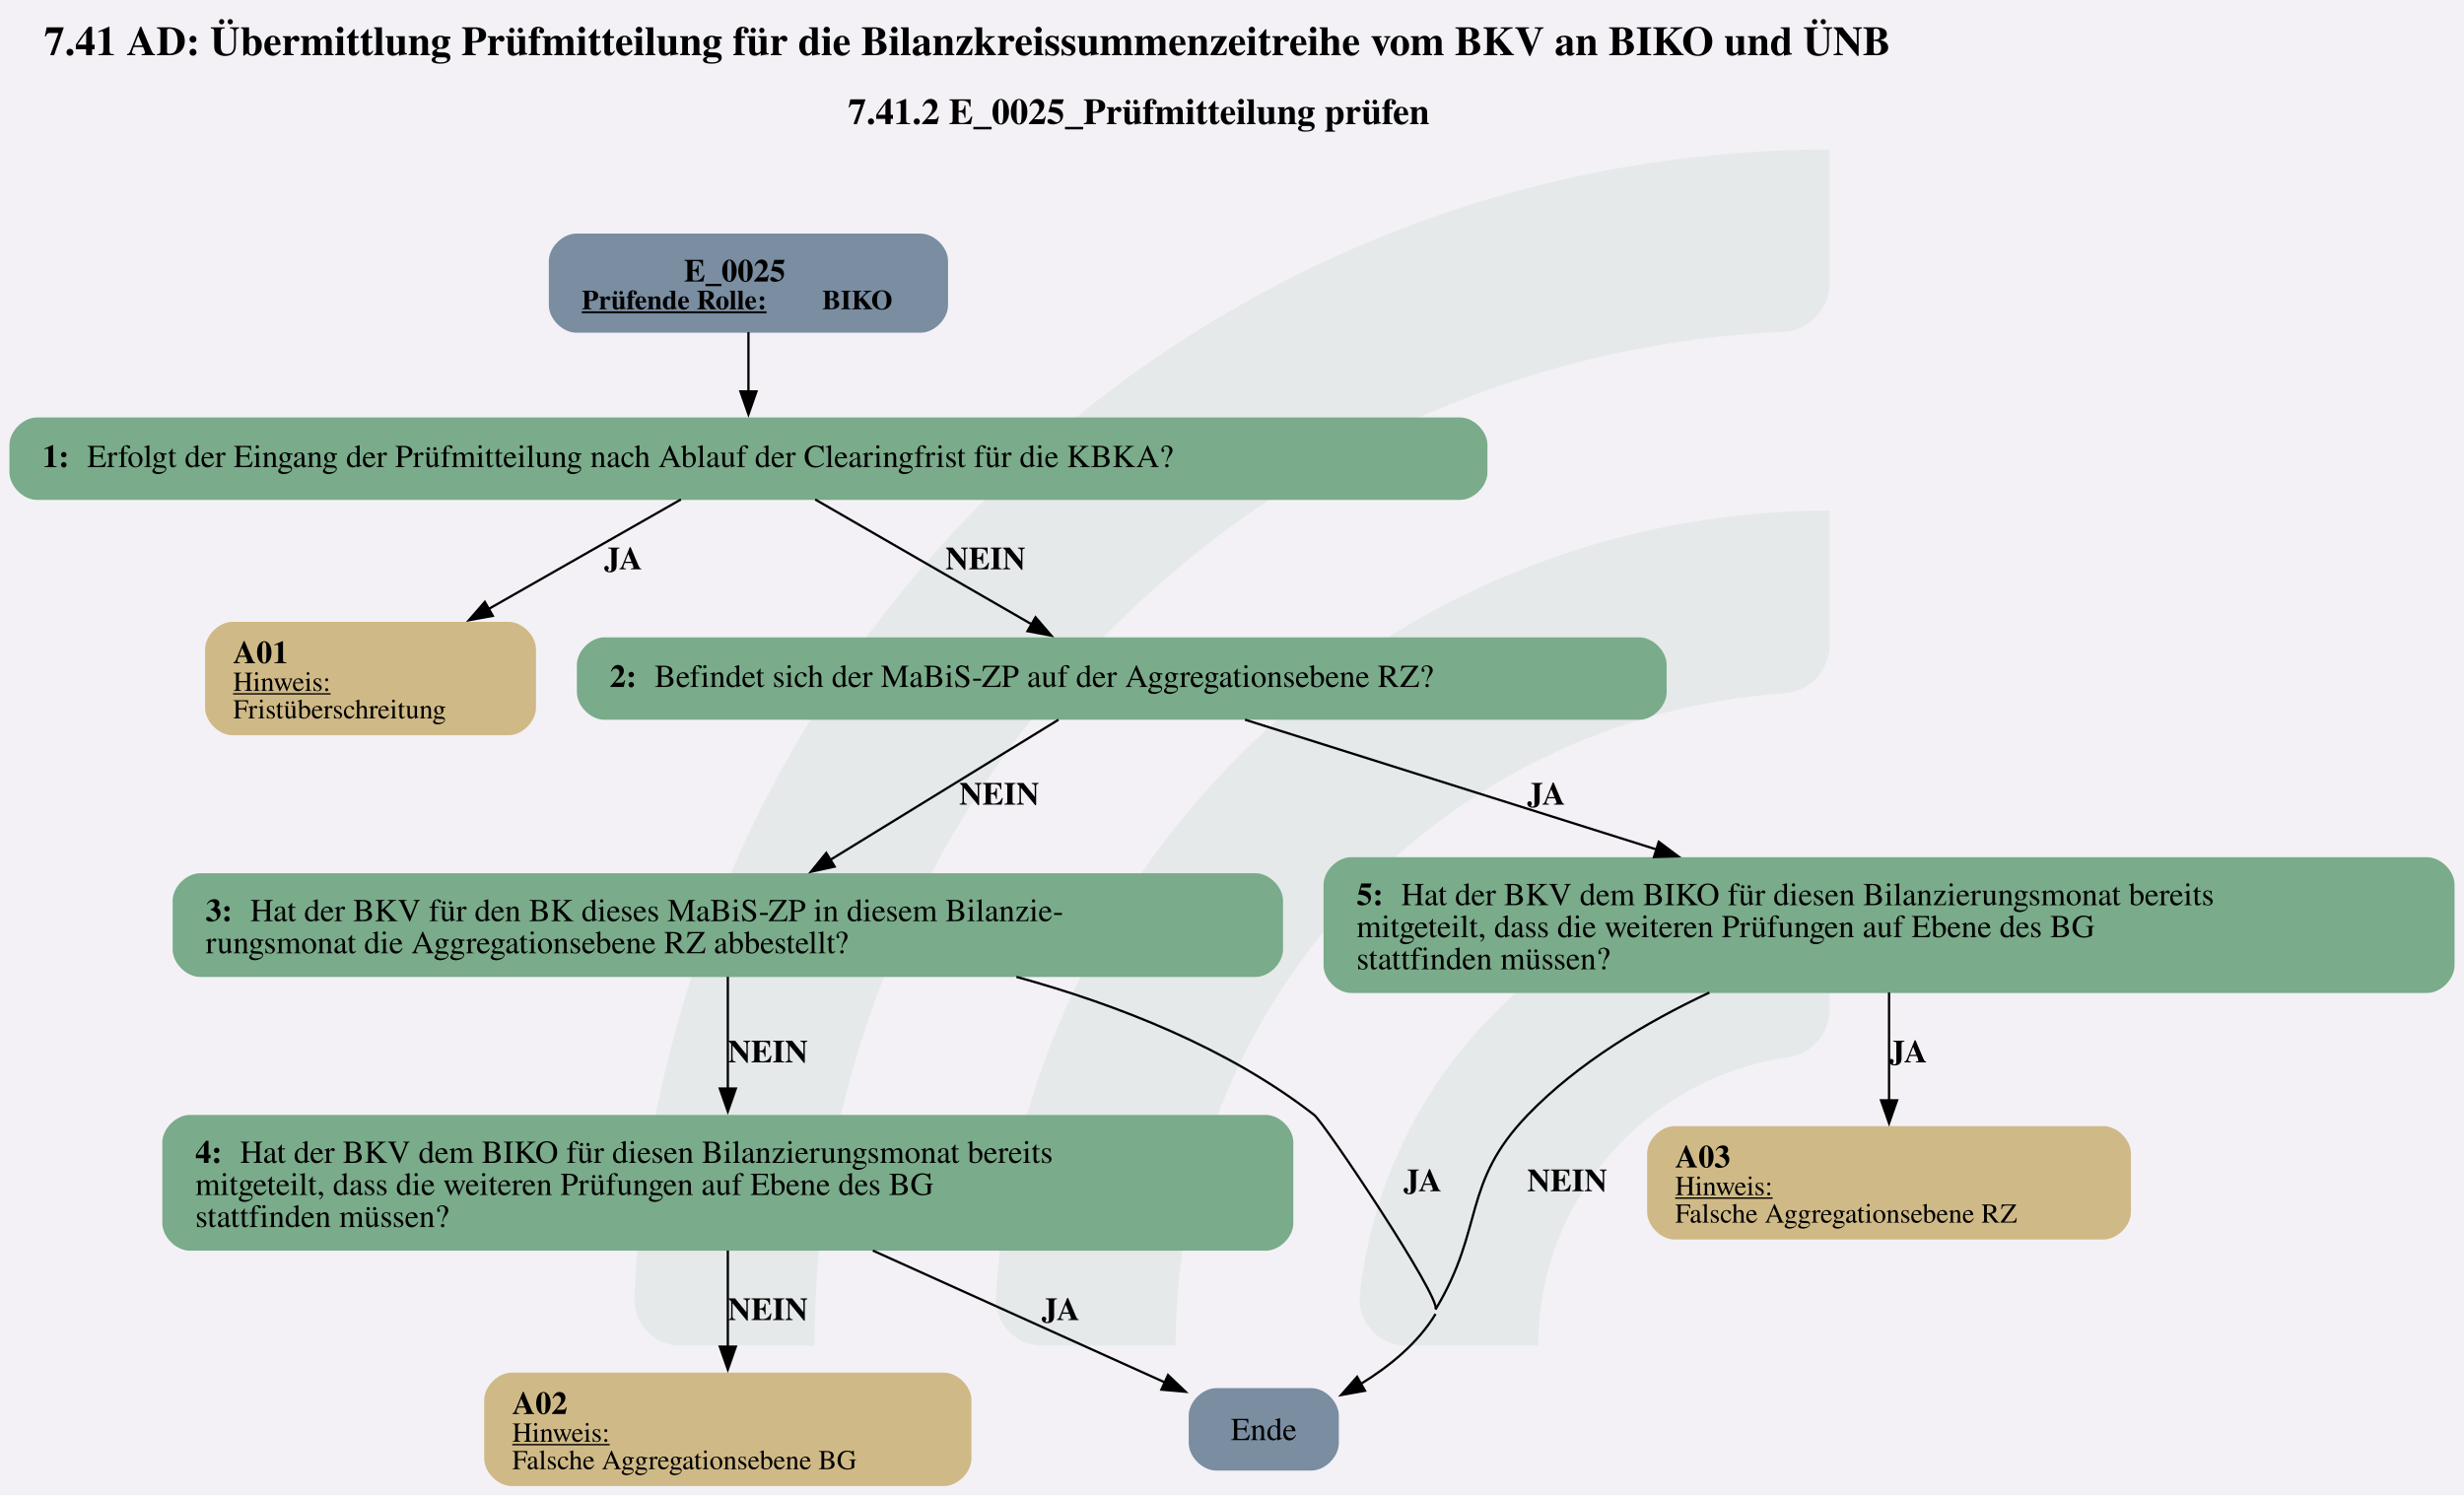
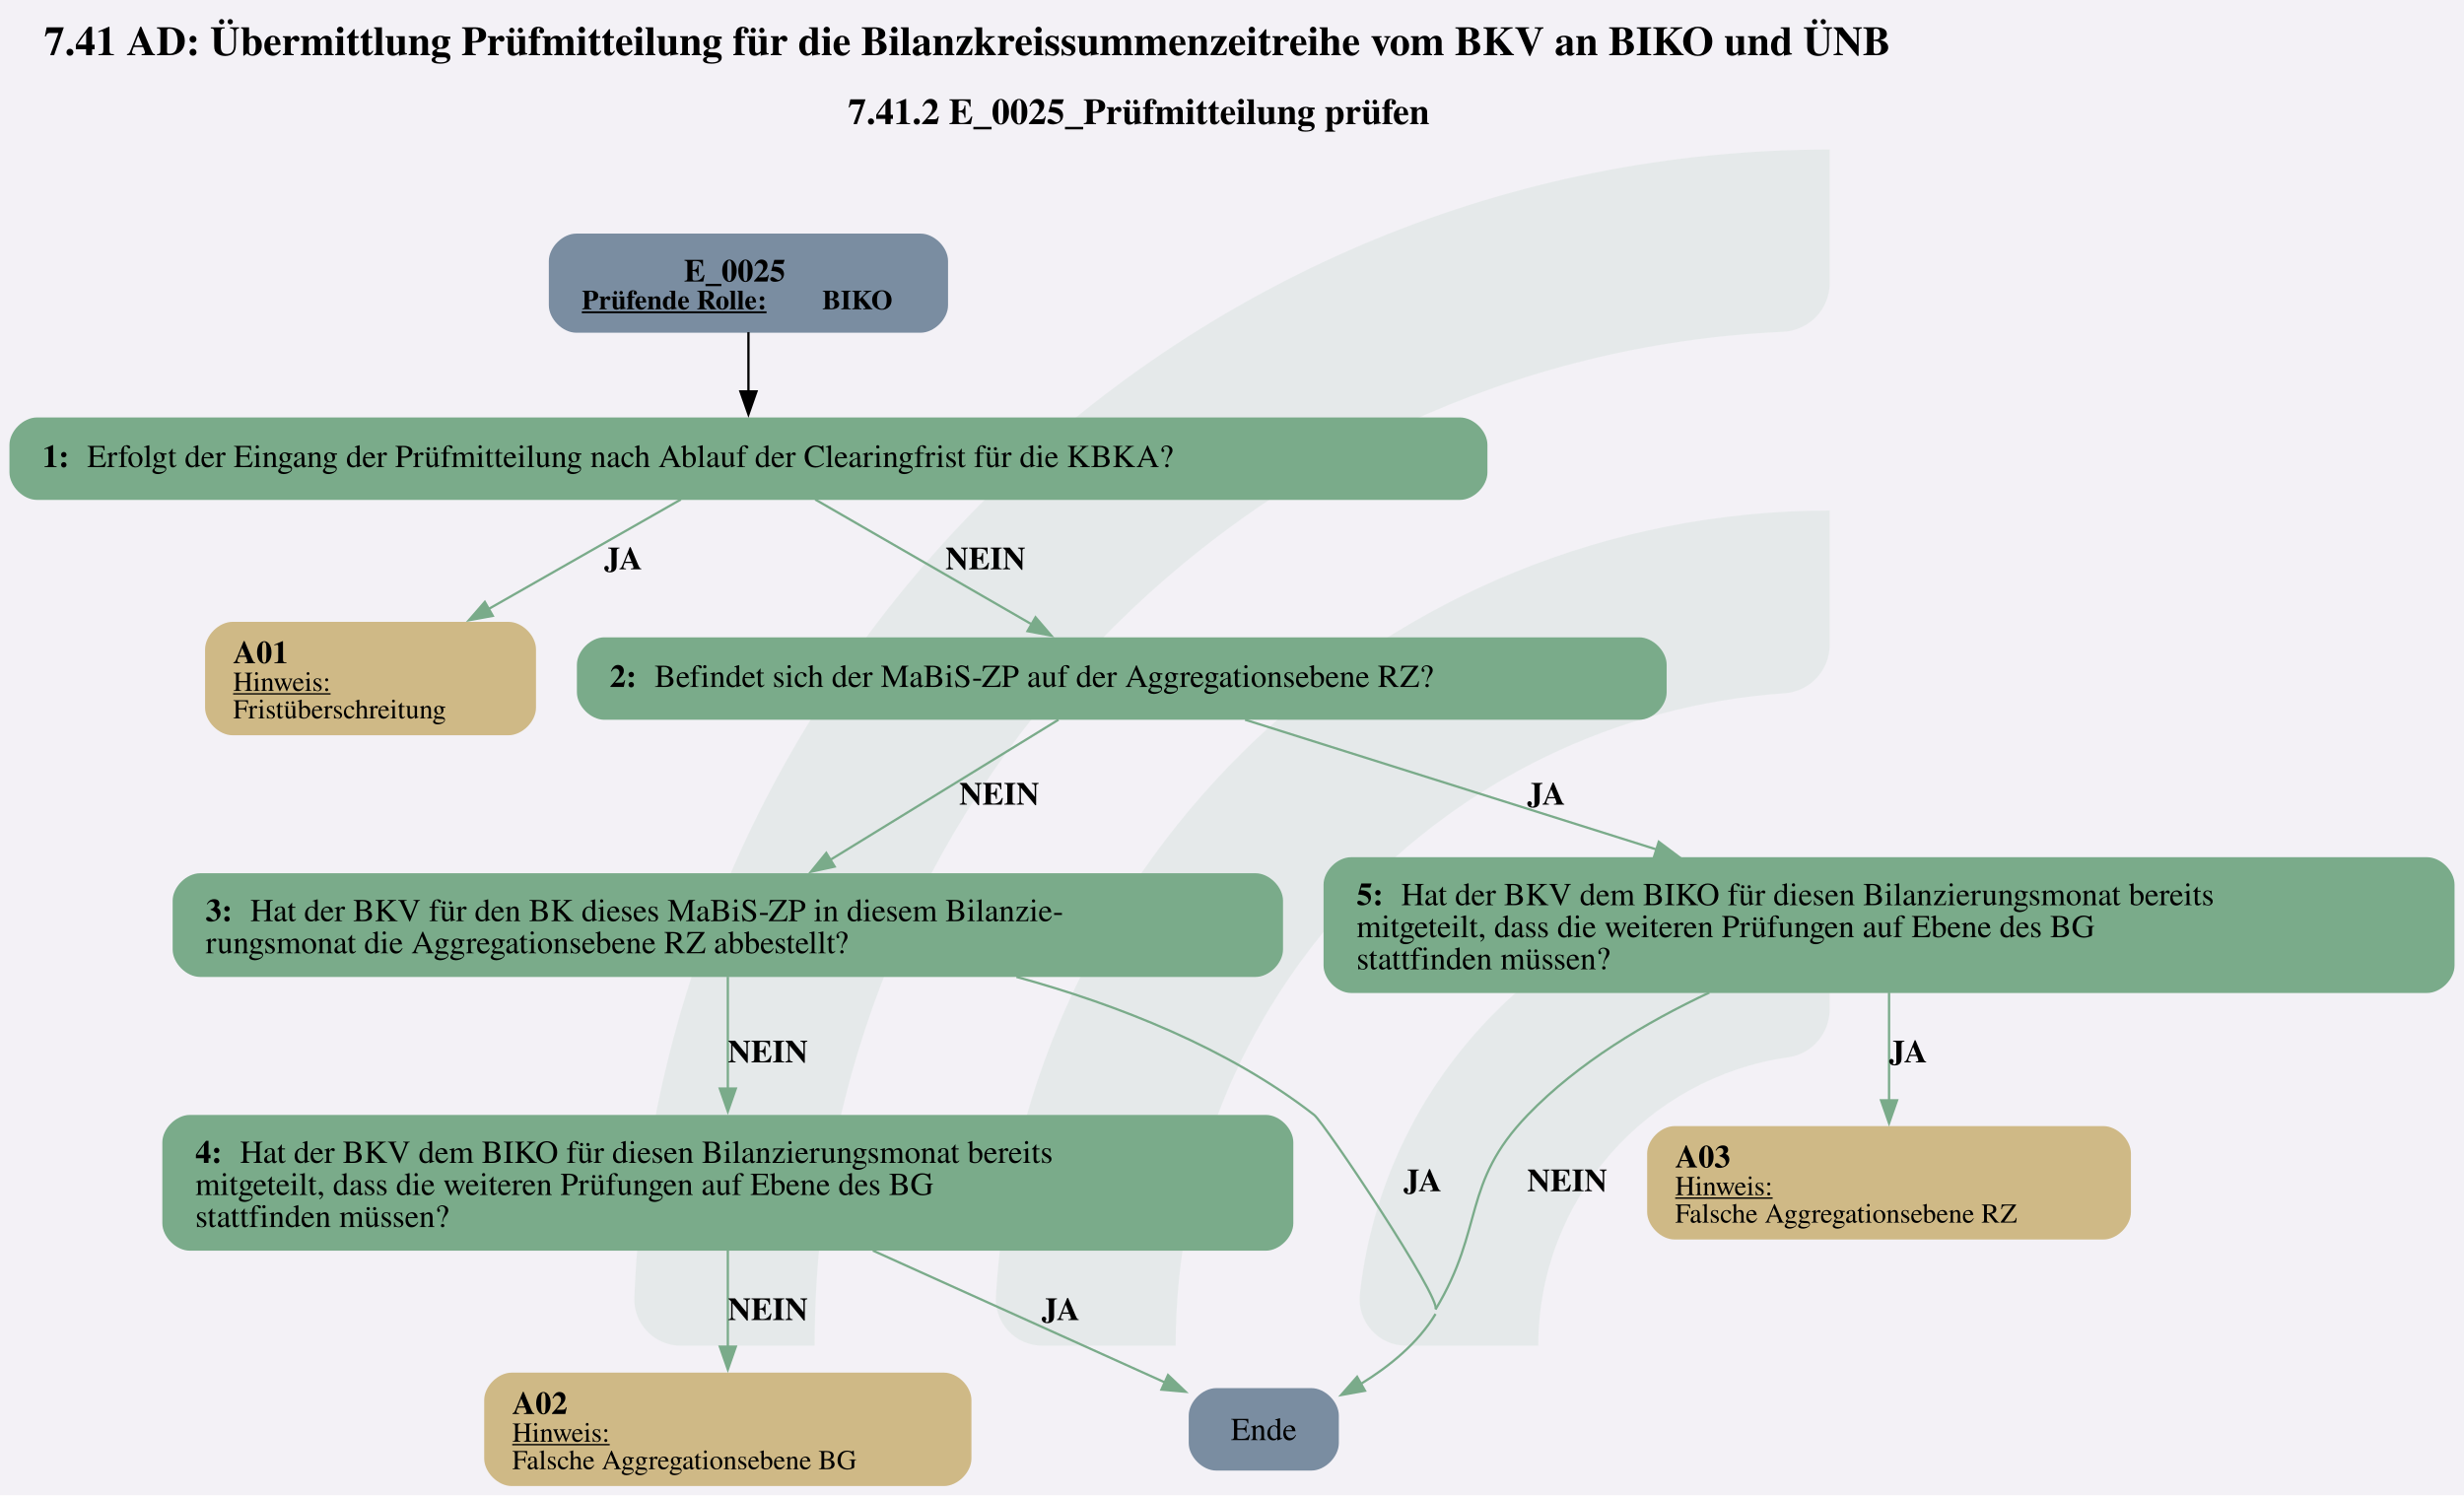
<svg xmlns="http://www.w3.org/2000/svg" version="1.1" width="1434.667px" viewBox="0 0 1434.667 870.667" height="870.667px">
  <g>
    <svg version="1.1" width="1434.667px" viewBox="0 0 1434.667 870.667" height="870.667px">
      <polygon fill="#f3f1f6" points="0,0 1434.667,0 1434.667,870.667 0,870.667" />
      <g>
        <g transform="translate(369.325, 87.06667) scale(1 1) translate(0, 0) scale(3.937691 3.937691) ">
          <defs id="defs2">
            <clipPath clipPathUnits="userSpaceOnUse" id="clipPath23">
              <path d="M 0,568.156 H 579.236 V 0 H 0 Z" id="path21" />
            </clipPath>
          </defs>
          <g id="layer1" transform="translate(-16.54194,-55.30527)">
            <g id="g19" clip-path="url(#clipPath23)" transform="matrix(0.3527778,0,0,-0.3527778,0.01017023,243.7368)" style="opacity:0.2">
              <g id="g25" transform="translate(122.444,32.7195)">
                <path d="m 0,0 h -56.104 c -11,0 -19.898,9.123 -19.463,20.115 10.594,267.191 231.277,481.302 501.029,481.302 v -56.02 c 0,-10.98 -8.688,-19.892 -19.658,-20.393 C 180.29,414.697 0,228.005 0,0" style="fill:#6ead83;fill-opacity:0.5;fill-rule:nonzero;stroke:none" id="path27" />
              </g>
              <g id="g29" transform="translate(273.7828,32.7195)">
                <path d="m 0,0 h -55.926 c -11.228,0 -20.091,9.482 -19.435,20.69 10.744,183.439 163.389,329.388 349.485,329.388 v -56.263 c 0,-10.709 -8.273,-19.617 -18.957,-20.35 C 112.819,263.696 0,144.774 0,0" style="fill:#6ead83;fill-opacity:0.5;fill-rule:nonzero;stroke:none" id="path31" />
              </g>
              <g id="g33" transform="translate(425.7667,32.7195)">
                <path d="m 0,0 h -55.445 c -11.653,0 -20.604,10.17 -19.334,21.753 10.866,99.032 95.031,176.341 196.919,176.341 v -57.011 c 0,-10.046 -7.283,-18.755 -17.229,-20.165 C 45.688,112.522 0,61.497 0,0" style="fill:#6ead83;fill-opacity:0.5;fill-rule:nonzero;stroke:none" id="path35" />
              </g>
            </g>
          </g>
        </g>
        <svg width="1076pt" height="653pt" viewBox="0.00 0.00 1075.55 652.88">
          <g id="graph0" class="graph" transform="scale(1 1) rotate(0) translate(4 648.88)">
            <text text-anchor="start" x="15.15" y="-624.78" font-family="Times,serif" font-weight="bold" font-size="18.00">7.41 AD: Übermittlung Prüfmitteilung für die Bilanzkreissummenzeitreihe vom BKV an BIKO und ÜNB</text>
            <text text-anchor="start" x="366.15" y="-594.68" font-family="Times,serif" font-weight="bold" font-size="16.00">7.41.2 E_0025_Prüfmitteilung prüfen</text>
            <g id="node1" class="node">
              <path fill="#7a8da1" stroke="black" stroke-width="0" d="M397.8,-546.88C397.8,-546.88 247.5,-546.88 247.5,-546.88 241.5,-546.88 235.5,-540.88 235.5,-534.88 235.5,-534.88 235.5,-515.6 235.5,-515.6 235.5,-509.6 241.5,-503.6 247.5,-503.6 247.5,-503.6 397.8,-503.6 397.8,-503.6 403.8,-503.6 409.8,-509.6 409.8,-515.6 409.8,-515.6 409.8,-534.88 409.8,-534.88 409.8,-540.88 403.8,-546.88 397.8,-546.88" />
              <text text-anchor="start" x="294.52" y="-525.94" font-family="Times,serif" font-weight="bold" font-size="14.00">E_0025</text>
              <text text-anchor="start" x="249.9" y="-513.84" font-family="Times,serif" font-weight="bold" text-decoration="underline" font-size="12.00">Prüfende Rolle:</text>
              <text text-anchor="start" x="354.9" y="-513.84" font-family="Times,serif" font-weight="bold" font-size="12.00"> BIKO</text>
            </g>
            <g id="node2" class="node">
              <path fill="#7aab8a" stroke="black" stroke-width="0" d="M633.3,-466.6C633.3,-466.6 12,-466.6 12,-466.6 6,-466.6 0,-460.6 0,-454.6 0,-454.6 0,-442.6 0,-442.6 0,-436.6 6,-430.6 12,-430.6 12,-430.6 633.3,-430.6 633.3,-430.6 639.3,-430.6 645.3,-436.6 645.3,-442.6 645.3,-442.6 645.3,-454.6 645.3,-454.6 645.3,-460.6 639.3,-466.6 633.3,-466.6" />
              <text text-anchor="start" x="14.4" y="-444.92" font-family="Times,serif" font-weight="bold" font-size="14.00">1: </text>
              <text text-anchor="start" x="33.9" y="-444.92" font-family="Times,serif" font-size="14.00">Erfolgt der Eingang der Prüfmitteilung nach Ablauf der Clearingfrist für die KBKA?</text>
            </g>
            <g id="edge1" class="edge">
              <path fill="none" stroke="black" d="M322.65,-503.84C322.65,-495.77 322.65,-486.36 322.65,-477.67" />
              <polygon fill="black" stroke="black" points="326.15,-477.96 322.65,-467.96 319.15,-477.96 326.15,-477.96" />
            </g>
            <g id="node3" class="node">
              <path fill="#cfb986" stroke="black" stroke-width="0" d="M217.89,-377.35C217.89,-377.35 97.41,-377.35 97.41,-377.35 91.41,-377.35 85.41,-371.35 85.41,-365.35 85.41,-365.35 85.41,-339.83 85.41,-339.83 85.41,-333.83 91.41,-327.83 97.41,-327.83 97.41,-327.83 217.89,-327.83 217.89,-327.83 223.89,-327.83 229.89,-333.83 229.89,-339.83 229.89,-339.83 229.89,-365.35 229.89,-365.35 229.89,-371.35 223.89,-377.35 217.89,-377.35" />
              <text text-anchor="start" x="97.65" y="-359.29" font-family="Times,serif" font-weight="bold" font-size="14.00">A01</text>
              <text text-anchor="start" x="97.65" y="-347.19" font-family="Times,serif" text-decoration="underline" font-size="12.00">Hinweis:</text>
              <text text-anchor="start" x="97.65" y="-335.19" font-family="Times,serif" font-size="12.00">Fristüberschreitung</text>
            </g>
            <g id="edge2" class="edge">
-               <path fill="none" stroke="black" d="M293.15,-430.79C269.87,-417.53 236.82,-398.7 209.2,-382.96" />
-               <polygon fill="black" stroke="black" points="211.03,-379.97 200.6,-378.06 207.56,-386.06 211.03,-379.97" />
+               <path fill="none" stroke="#7aab8a" d="M293.15,-430.79C269.87,-417.53 236.82,-398.7 209.2,-382.96" />
+               <polygon fill="#7aab8a" stroke="#7aab8a" points="211.03,-379.97 200.6,-378.06 207.56,-386.06 211.03,-379.97" />
              <text text-anchor="start" x="259.65" y="-400.3" font-family="Times,serif" font-weight="bold" font-size="14.00">JA</text>
            </g>
            <g id="node4" class="node">
              <path fill="#7aab8a" stroke="black" stroke-width="0" d="M711.55,-370.59C711.55,-370.59 259.75,-370.59 259.75,-370.59 253.75,-370.59 247.75,-364.59 247.75,-358.59 247.75,-358.59 247.75,-346.59 247.75,-346.59 247.75,-340.59 253.75,-334.59 259.75,-334.59 259.75,-334.59 711.55,-334.59 711.55,-334.59 717.55,-334.59 723.55,-340.59 723.55,-346.59 723.55,-346.59 723.55,-358.59 723.55,-358.59 723.55,-364.59 717.55,-370.59 711.55,-370.59" />
              <text text-anchor="start" x="262.15" y="-348.91" font-family="Times,serif" font-weight="bold" font-size="14.00">2: </text>
              <text text-anchor="start" x="281.65" y="-348.91" font-family="Times,serif" font-size="14.00">Befindet sich der MaBiS-ZP auf der Aggregationsebene RZ?</text>
            </g>
            <g id="edge3" class="edge">
-               <path fill="none" stroke="black" d="M351.79,-430.79C378.17,-415.58 417.23,-393.05 446.36,-376.25" />
-               <polygon fill="black" stroke="black" points="447.99,-379.35 454.9,-371.32 444.49,-373.29 447.99,-379.35" />
+               <path fill="none" stroke="#7aab8a" d="M351.79,-430.79C378.17,-415.58 417.23,-393.05 446.36,-376.25" />
+               <polygon fill="#7aab8a" stroke="#7aab8a" points="447.99,-379.35 454.9,-371.32 444.49,-373.29 447.99,-379.35" />
              <text text-anchor="start" x="408.65" y="-400.3" font-family="Times,serif" font-weight="bold" font-size="14.00">NEIN</text>
            </g>
            <g id="node5" class="node">
              <path fill="#7aab8a" stroke="black" stroke-width="0" d="M544.05,-267.58C544.05,-267.58 83.25,-267.58 83.25,-267.58 77.25,-267.58 71.25,-261.58 71.25,-255.58 71.25,-255.58 71.25,-234.3 71.25,-234.3 71.25,-228.3 77.25,-222.3 83.25,-222.3 83.25,-222.3 544.05,-222.3 544.05,-222.3 550.05,-222.3 556.05,-228.3 556.05,-234.3 556.05,-234.3 556.05,-255.58 556.05,-255.58 556.05,-261.58 550.05,-267.58 544.05,-267.58" />
              <text text-anchor="start" x="85.65" y="-246.64" font-family="Times,serif" font-weight="bold" font-size="14.00">3: </text>
              <text text-anchor="start" x="105.15" y="-246.64" font-family="Times,serif" font-size="14.00">Hat der BKV für den BK dieses MaBiS-ZP in diesem Bilanzie-</text>
              <text text-anchor="start" x="85.65" y="-232.64" font-family="Times,serif" font-size="14.00">rungsmonat die Aggregationsebene RZ abbestellt?</text>
            </g>
            <g id="edge4" class="edge">
-               <path fill="none" stroke="black" d="M458.02,-334.62C431.08,-318.07 389.68,-292.64 358.11,-273.25" />
-               <polygon fill="black" stroke="black" points="360.3,-270.48 349.94,-268.23 356.63,-276.45 360.3,-270.48" />
+               <path fill="none" stroke="#7aab8a" d="M458.02,-334.62C431.08,-318.07 389.68,-292.64 358.11,-273.25" />
+               <polygon fill="#7aab8a" stroke="#7aab8a" points="360.3,-270.48 349.94,-268.23 356.63,-276.45 360.3,-270.48" />
              <text text-anchor="start" x="414.65" y="-297.53" font-family="Times,serif" font-weight="bold" font-size="14.00">NEIN</text>
            </g>
            <g id="node9" class="node">
              <path fill="#7aab8a" stroke="black" stroke-width="0" d="M1055.55,-274.58C1055.55,-274.58 585.75,-274.58 585.75,-274.58 579.75,-274.58 573.75,-268.58 573.75,-262.58 573.75,-262.58 573.75,-227.3 573.75,-227.3 573.75,-221.3 579.75,-215.3 585.75,-215.3 585.75,-215.3 1055.55,-215.3 1055.55,-215.3 1061.55,-215.3 1067.55,-221.3 1067.55,-227.3 1067.55,-227.3 1067.55,-262.58 1067.55,-262.58 1067.55,-268.58 1061.55,-274.58 1055.55,-274.58" />
              <text text-anchor="start" x="588.15" y="-253.64" font-family="Times,serif" font-weight="bold" font-size="14.00">5: </text>
              <text text-anchor="start" x="607.65" y="-253.64" font-family="Times,serif" font-size="14.00">Hat der BKV dem BIKO für diesen Bilanzierungsmonat bereits</text>
              <text text-anchor="start" x="588.15" y="-239.64" font-family="Times,serif" font-size="14.00">mitgeteilt, dass die weiteren Prüfungen auf Ebene des BG</text>
              <text text-anchor="start" x="588.15" y="-225.64" font-family="Times,serif" font-size="14.00">stattfinden müssen?</text>
            </g>
            <g id="edge5" class="edge">
-               <path fill="none" stroke="black" d="M539.47,-334.62C587.79,-319.38 660,-296.6 719.15,-277.95" />
-               <polygon fill="black" stroke="black" points="720.1,-281.32 728.59,-274.97 718,-274.64 720.1,-281.32" />
+               <path fill="none" stroke="#7aab8a" d="M539.47,-334.62C587.79,-319.38 660,-296.6 719.15,-277.95" />
+               <polygon fill="#7aab8a" stroke="#7aab8a" points="720.1,-281.32 728.59,-274.97 718,-274.64 720.1,-281.32" />
              <text text-anchor="start" x="662.65" y="-297.53" font-family="Times,serif" font-weight="bold" font-size="14.00">JA</text>
            </g>
            <g id="node6" class="node">
              <path fill="#7a8da1" stroke="black" stroke-width="0" d="M568.42,-42.76C568.42,-42.76 526.88,-42.76 526.88,-42.76 520.88,-42.76 514.88,-36.76 514.88,-30.76 514.88,-30.76 514.88,-18.76 514.88,-18.76 514.88,-12.76 520.88,-6.76 526.88,-6.76 526.88,-6.76 568.42,-6.76 568.42,-6.76 574.42,-6.76 580.42,-12.76 580.42,-18.76 580.42,-18.76 580.42,-30.76 580.42,-30.76 580.42,-36.76 574.42,-42.76 568.42,-42.76" />
              <text text-anchor="middle" x="547.65" y="-20.08" font-family="Times,serif" font-size="14.00">Ende</text>
            </g>
            <g id="edge7" class="edge">
-               <path fill="none" stroke="black" d="M439.66,-222.33C484.05,-210.12 532.18,-191.2 569.65,-162.05 574.04,-158.64 625.26,-82.05 622.65,-77.14" />
-               <path fill="none" stroke="black" d="M622.65,-75.14C614.96,-62.4 602.58,-52.29 590.07,-44.63" />
-               <polygon fill="black" stroke="black" points="591.84,-41.61 581.42,-39.74 588.4,-47.7 591.84,-41.61" />
+               <path fill="none" stroke="#7aab8a" d="M439.66,-222.33C484.05,-210.12 532.18,-191.2 569.65,-162.05 574.04,-158.64 625.26,-82.05 622.65,-77.14" />
+               <path fill="none" stroke="#7aab8a" d="M622.65,-75.14C614.96,-62.4 602.58,-52.29 590.07,-44.63" />
+               <polygon fill="#7aab8a" stroke="#7aab8a" points="591.84,-41.61 581.42,-39.74 588.4,-47.7 591.84,-41.61" />
              <text text-anchor="start" x="608.65" y="-128.74" font-family="Times,serif" font-weight="bold" font-size="14.00">JA</text>
            </g>
            <g id="node7" class="node">
              <path fill="#7aab8a" stroke="black" stroke-width="0" d="M548.55,-162.05C548.55,-162.05 78.75,-162.05 78.75,-162.05 72.75,-162.05 66.75,-156.05 66.75,-150.05 66.75,-150.05 66.75,-114.77 66.75,-114.77 66.75,-108.77 72.75,-102.77 78.75,-102.77 78.75,-102.77 548.55,-102.77 548.55,-102.77 554.55,-102.77 560.55,-108.77 560.55,-114.77 560.55,-114.77 560.55,-150.05 560.55,-150.05 560.55,-156.05 554.55,-162.05 548.55,-162.05" />
              <text text-anchor="start" x="81.15" y="-141.11" font-family="Times,serif" font-weight="bold" font-size="14.00">4: </text>
              <text text-anchor="start" x="100.65" y="-141.11" font-family="Times,serif" font-size="14.00">Hat der BKV dem BIKO für diesen Bilanzierungsmonat bereits</text>
              <text text-anchor="start" x="81.15" y="-127.11" font-family="Times,serif" font-size="14.00">mitgeteilt, dass die weiteren Prüfungen auf Ebene des BG</text>
              <text text-anchor="start" x="81.15" y="-113.11" font-family="Times,serif" font-size="14.00">stattfinden müssen?</text>
            </g>
            <g id="edge6" class="edge">
-               <path fill="none" stroke="black" d="M313.65,-222.37C313.65,-208.38 313.65,-189.74 313.65,-173.13" />
-               <polygon fill="black" stroke="black" points="317.15,-173.56 313.65,-163.56 310.15,-173.56 317.15,-173.56" />
+               <path fill="none" stroke="#7aab8a" d="M313.65,-222.37C313.65,-208.38 313.65,-189.74 313.65,-173.13" />
+               <polygon fill="#7aab8a" stroke="#7aab8a" points="317.15,-173.56 313.65,-163.56 310.15,-173.56 317.15,-173.56" />
              <text text-anchor="start" x="313.65" y="-185" font-family="Times,serif" font-weight="bold" font-size="14.00">NEIN</text>
            </g>
            <g id="edge9" class="edge">
-               <path fill="none" stroke="black" d="M376.97,-102.82C417.5,-84.52 469.01,-61.27 504.78,-45.11" />
-               <polygon fill="black" stroke="black" points="505.84,-48.48 513.51,-41.17 502.96,-42.1 505.84,-48.48" />
+               <path fill="none" stroke="#7aab8a" d="M376.97,-102.82C417.5,-84.52 469.01,-61.27 504.78,-45.11" />
+               <polygon fill="#7aab8a" stroke="#7aab8a" points="505.84,-48.48 513.51,-41.17 502.96,-42.1 505.84,-48.48" />
              <text text-anchor="start" x="450.65" y="-72.47" font-family="Times,serif" font-weight="bold" font-size="14.00">JA</text>
            </g>
            <g id="node8" class="node">
              <path fill="#cfb986" stroke="black" stroke-width="0" d="M408.01,-49.52C408.01,-49.52 219.28,-49.52 219.28,-49.52 213.28,-49.52 207.28,-43.52 207.28,-37.52 207.28,-37.52 207.28,-12 207.28,-12 207.28,-6 213.28,0 219.28,0 219.28,0 408.01,0 408.01,0 414.01,0 420.01,-6 420.01,-12 420.01,-12 420.01,-37.52 420.01,-37.52 420.01,-43.52 414.01,-49.52 408.01,-49.52" />
              <text text-anchor="start" x="219.52" y="-31.46" font-family="Times,serif" font-weight="bold" font-size="14.00">A02</text>
              <text text-anchor="start" x="219.52" y="-19.36" font-family="Times,serif" text-decoration="underline" font-size="12.00">Hinweis:</text>
              <text text-anchor="start" x="219.52" y="-7.36" font-family="Times,serif" font-size="12.00">Falsche Aggregationsebene BG</text>
            </g>
            <g id="edge8" class="edge">
-               <path fill="none" stroke="black" d="M313.65,-102.82C313.65,-89.87 313.65,-74.44 313.65,-60.8" />
-               <polygon fill="black" stroke="black" points="317.15,-60.89 313.65,-50.89 310.15,-60.89 317.15,-60.89" />
+               <path fill="none" stroke="#7aab8a" d="M313.65,-102.82C313.65,-89.87 313.65,-74.44 313.65,-60.8" />
+               <polygon fill="#7aab8a" stroke="#7aab8a" points="317.15,-60.89 313.65,-50.89 310.15,-60.89 317.15,-60.89" />
              <text text-anchor="start" x="313.65" y="-72.47" font-family="Times,serif" font-weight="bold" font-size="14.00">NEIN</text>
            </g>
            <g id="edge11" class="edge">
-               <path fill="none" stroke="black" d="M742.2,-215.48C714.52,-202.48 684.86,-184.82 662.9,-162.05 633.91,-131.99 644.21,-112.91 622.65,-77.14" />
+               <path fill="none" stroke="#7aab8a" d="M742.2,-215.48C714.52,-202.48 684.86,-184.82 662.9,-162.05 633.91,-131.99 644.21,-112.91 622.65,-77.14" />
              <text text-anchor="start" x="662.65" y="-128.74" font-family="Times,serif" font-weight="bold" font-size="14.00">NEIN</text>
            </g>
            <g id="node10" class="node">
              <path fill="#cfb986" stroke="black" stroke-width="0" d="M914.26,-157.17C914.26,-157.17 727.03,-157.17 727.03,-157.17 721.03,-157.17 715.03,-151.17 715.03,-145.17 715.03,-145.17 715.03,-119.65 715.03,-119.65 715.03,-113.65 721.03,-107.65 727.03,-107.65 727.03,-107.65 914.26,-107.65 914.26,-107.65 920.26,-107.65 926.26,-113.65 926.26,-119.65 926.26,-119.65 926.26,-145.17 926.26,-145.17 926.26,-151.17 920.26,-157.17 914.26,-157.17" />
              <text text-anchor="start" x="727.27" y="-139.11" font-family="Times,serif" font-weight="bold" font-size="14.00">A03</text>
              <text text-anchor="start" x="727.27" y="-127.01" font-family="Times,serif" text-decoration="underline" font-size="12.00">Hinweis:</text>
              <text text-anchor="start" x="727.27" y="-115.01" font-family="Times,serif" font-size="12.00">Falsche Aggregationsebene RZ</text>
            </g>
            <g id="edge10" class="edge">
-               <path fill="none" stroke="black" d="M820.65,-215.48C820.65,-201 820.65,-183.29 820.65,-168.03" />
-               <polygon fill="black" stroke="black" points="824.15,-168.44 820.65,-158.44 817.15,-168.44 824.15,-168.44" />
+               <path fill="none" stroke="#7aab8a" d="M820.65,-215.48C820.65,-201 820.65,-183.29 820.65,-168.03" />
+               <polygon fill="#7aab8a" stroke="#7aab8a" points="824.15,-168.44 820.65,-158.44 817.15,-168.44 824.15,-168.44" />
              <text text-anchor="start" x="820.65" y="-185" font-family="Times,serif" font-weight="bold" font-size="14.00">JA</text>
            </g>
          </g>
        </svg>
      </g>
    </svg>
  </g>
</svg>
